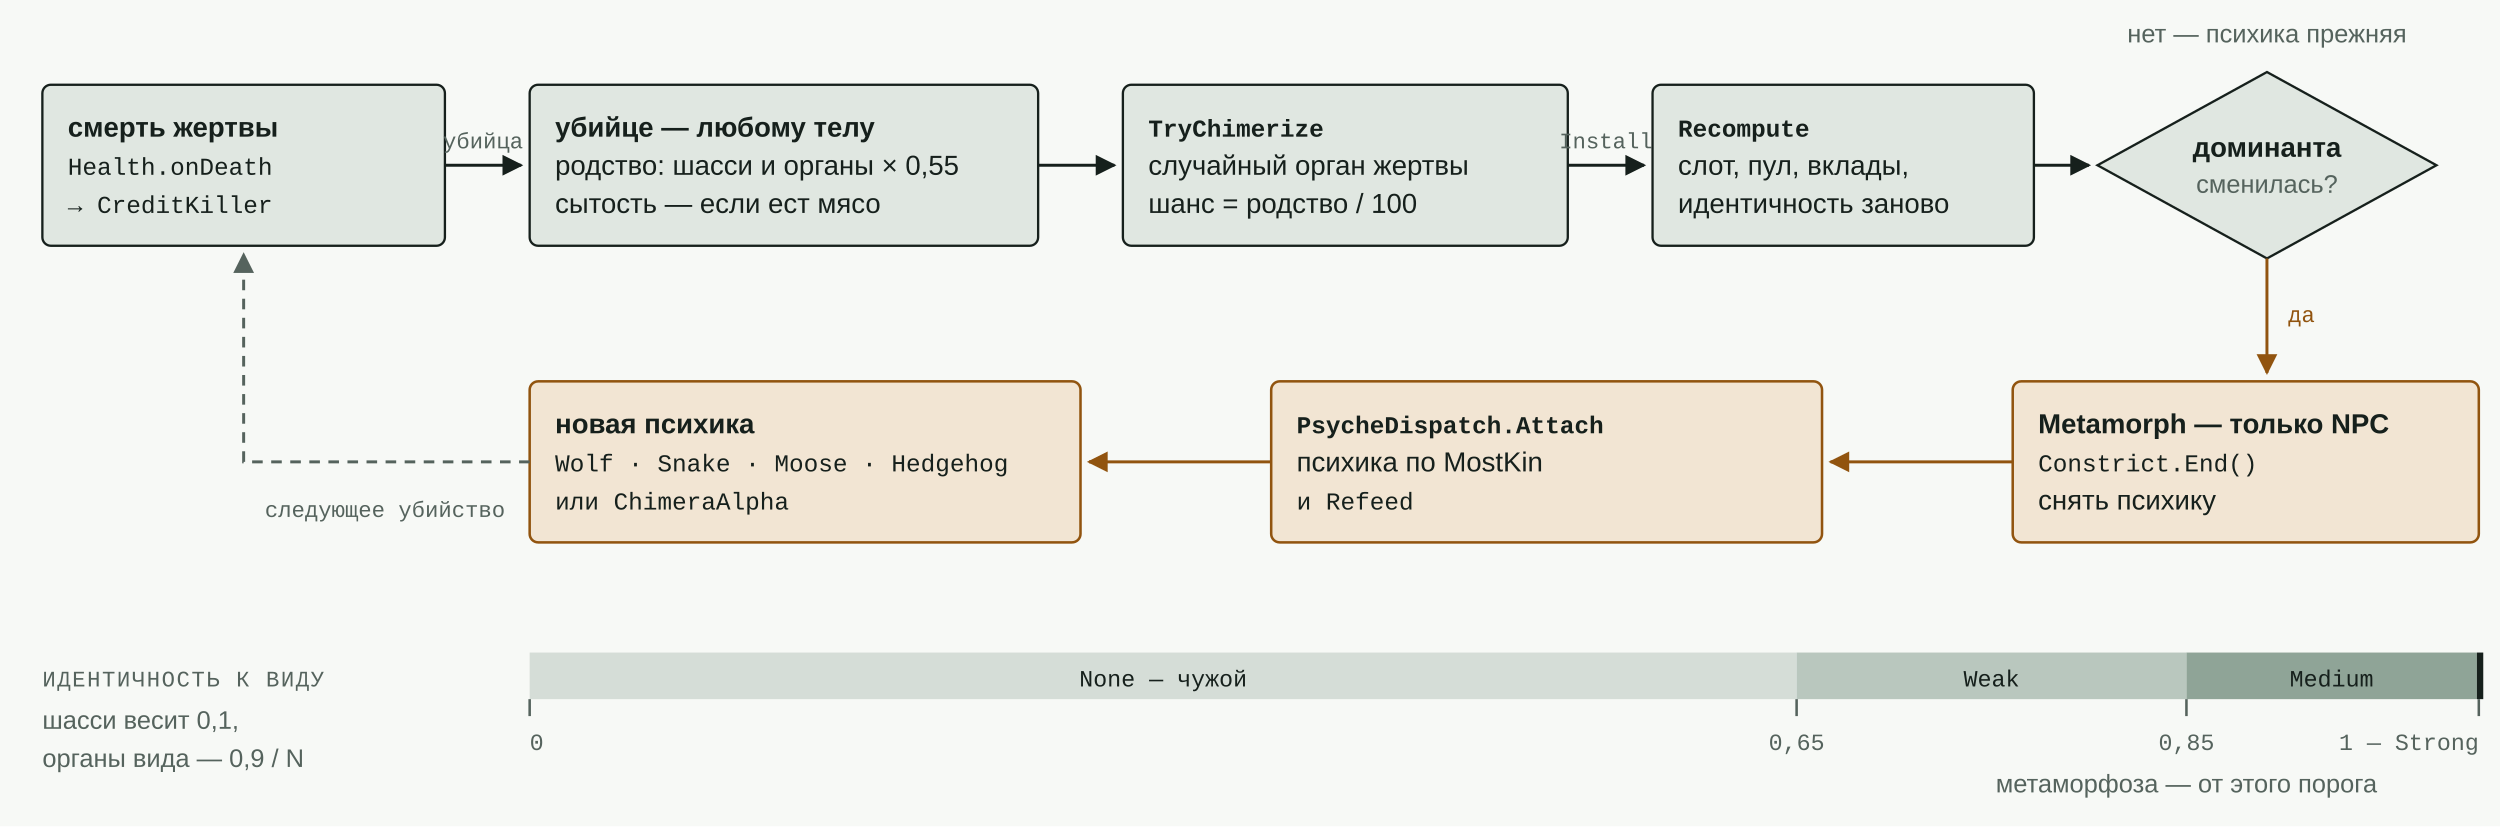
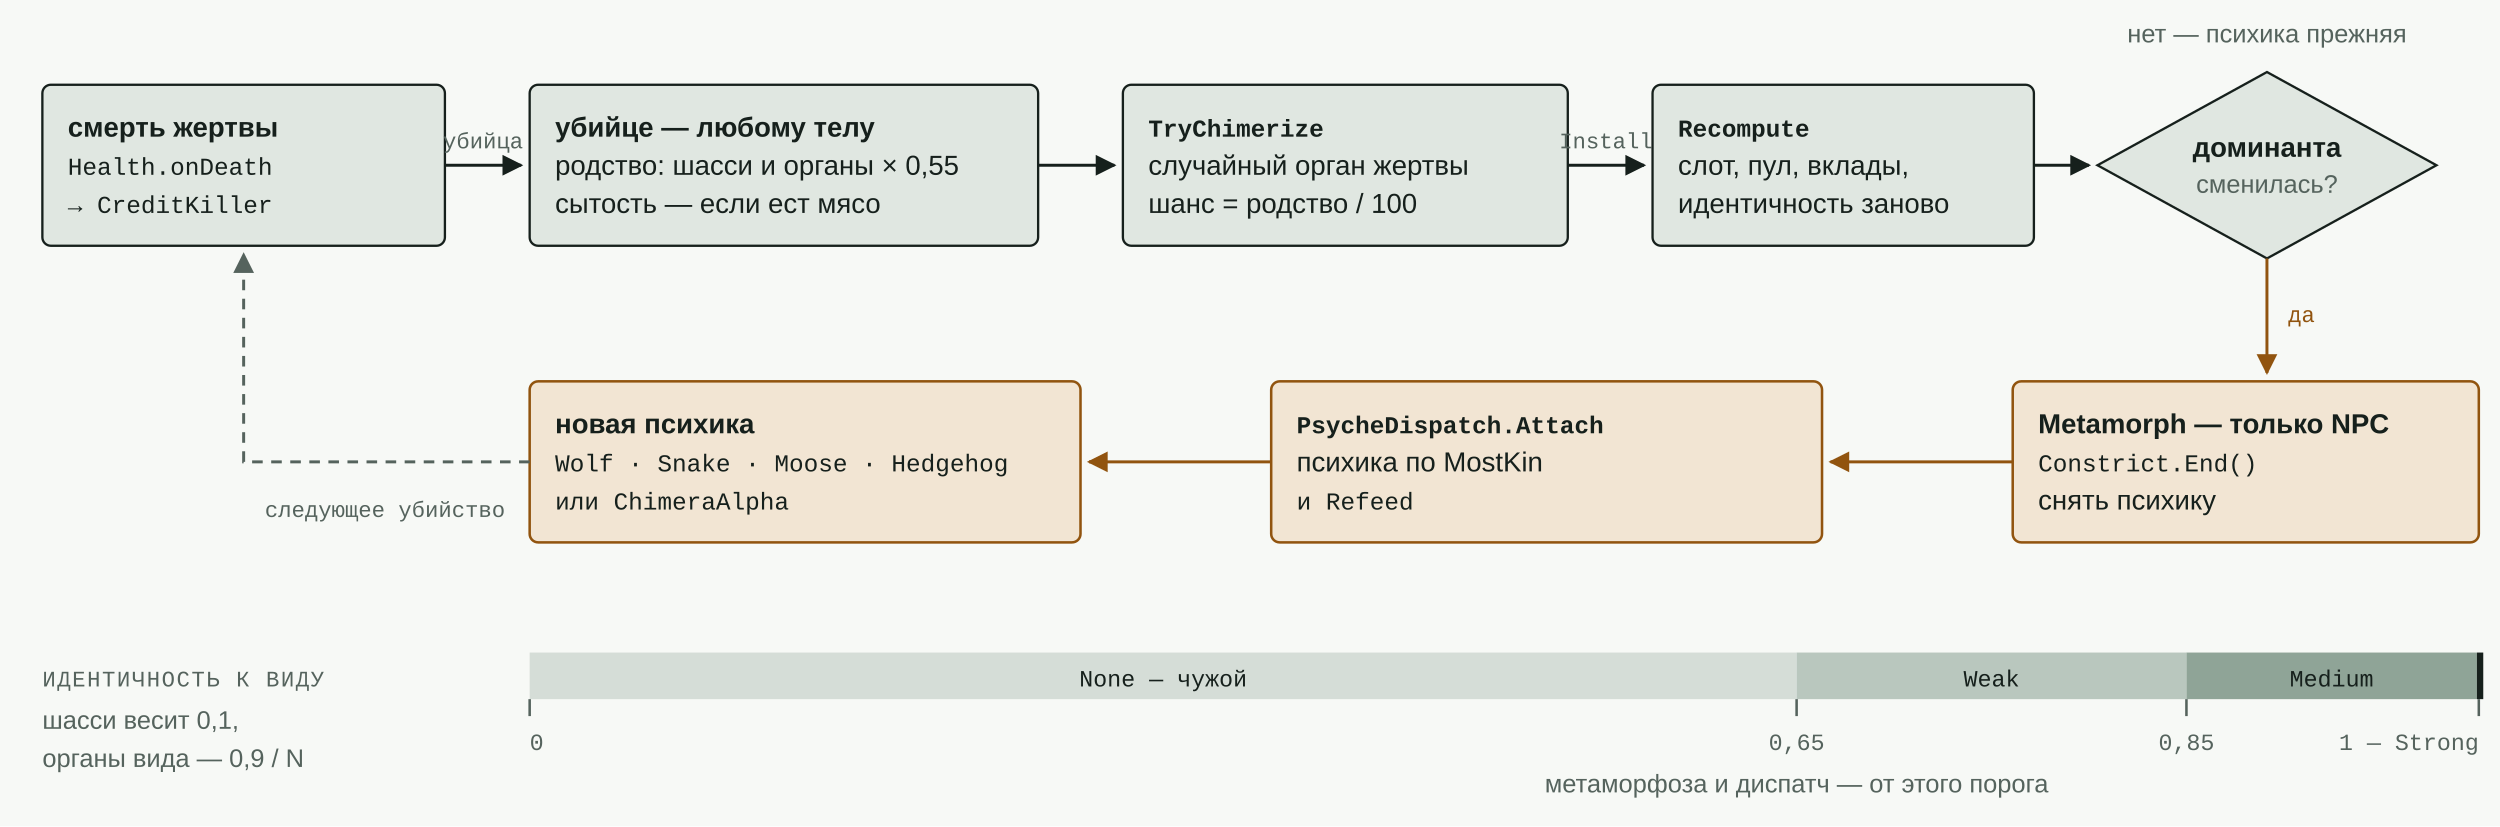
<svg xmlns="http://www.w3.org/2000/svg" width="1180" height="390" viewBox="0 0 1180 390" role="img" aria-label="Рис. 5. Смерть, родство, метаморфоза">
  <style>text{fill:#16201C;font-family:"Golos Text","Segoe UI",system-ui,Arial,sans-serif;font-size:13px}.t-h,.t-strong{font-weight:600}.t-sub{fill:#55635D;font-size:12px}.t-lab{fill:#55635D;font-family:"JetBrains Mono",Consolas,"Courier New",monospace;font-size:10.5px;letter-spacing:.07em}.t-mono{font-family:"JetBrains Mono",Consolas,"Courier New",monospace;font-size:11.5px}.t-edge{fill:#55635D;font-family:"JetBrains Mono",Consolas,"Courier New",monospace;font-size:10.5px}.t-tick{fill:#55635D;font-family:"JetBrains Mono",Consolas,"Courier New",monospace;font-size:11px}.t-seg{font-family:"JetBrains Mono",Consolas,"Courier New",monospace;font-size:11px}.t-pl{fill:#255F92} .t-npc{fill:#91540F}.b-body{fill:#E0E7E1;stroke:#16201C;stroke-width:1.1}.b-plain{fill:#F7F9F6;stroke:#C4CEC7;stroke-width:1}.b-pl{fill:#DCE7F1;stroke:#255F92;stroke-width:1.2}.b-npc{fill:#F2E5D3;stroke:#91540F;stroke-width:1.2}.b-note{fill:none;stroke:#55635D;stroke-width:1;stroke-dasharray:4 3}.e{fill:none;stroke:#55635D;stroke-width:1.4}.e-pl{stroke:#255F92} .e-npc{stroke:#91540F} .e-ink{stroke:#16201C}.ah{fill:#55635D} .ah-pl{fill:#255F92} .ah-npc{fill:#91540F} .ah-ink{fill:#16201C}.rule-pl{stroke:#255F92;stroke-width:2} .rule-npc{stroke:#91540F;stroke-width:2} .rule-ink{stroke:#16201C;stroke-width:2}.grid-l{stroke:#C4CEC7;stroke-width:1;fill:none}.axis{stroke:#55635D;stroke-width:1.2;fill:none}.series-pl{fill:none;stroke:#255F92;stroke-width:3;stroke-linejoin:round}.series-code{fill:none;stroke:#55635D;stroke-width:1.6;stroke-dasharray:6 5}.series-npc{stroke:#91540F;stroke-width:3}.series-npc2{stroke:#91540F;stroke-width:1.6;stroke-dasharray:3 3}.dot-pl{fill:#255F92;stroke:#F7F9F6;stroke-width:2}.seg0{fill:#D5DDD7} .seg1{fill:#B9C7BE} .seg2{fill:#8FA497} .seg3{fill:#16201C}</style>
  <rect width="1180" height="390" fill="#F7F9F6" />
  <defs>
    <marker id="f5-m" viewBox="0 0 10 10" refX="9" refY="5" markerWidth="7" markerHeight="7" orient="auto-start-reverse">
      <path d="M0,0 L10,5 L0,10 z" class="ah" />
    </marker>
    <marker id="f5-pl" viewBox="0 0 10 10" refX="9" refY="5" markerWidth="7" markerHeight="7" orient="auto-start-reverse">
      <path d="M0,0 L10,5 L0,10 z" class="ah-pl" />
    </marker>
    <marker id="f5-npc" viewBox="0 0 10 10" refX="9" refY="5" markerWidth="7" markerHeight="7" orient="auto-start-reverse">
      <path d="M0,0 L10,5 L0,10 z" class="ah-npc" />
    </marker>
    <marker id="f5-ink" viewBox="0 0 10 10" refX="9" refY="5" markerWidth="7" markerHeight="7" orient="auto-start-reverse">
      <path d="M0,0 L10,5 L0,10 z" class="ah-ink" />
    </marker>
  </defs>
  <rect x="20" y="40" width="190" height="76" rx="4" class="b-body" />
  <text x="32.0" y="64.5" text-anchor="start" class="t-h">смерть жертвы</text>
  <text x="32.0" y="82.5" text-anchor="start" class="t-mono">Health.onDeath</text>
  <text x="32.0" y="100.5" text-anchor="start" class="t-mono">→ CreditKiller</text>
  <polyline points="210.0,78.0 246.0,78.0" class="e e-ink" marker-end="url(#f5-ink)" />
  <text x="228.0" y="70.0" text-anchor="middle" class="t-edge">убийца</text>
  <rect x="250" y="40" width="240" height="76" rx="4" class="b-body" />
  <text x="262.0" y="64.5" text-anchor="start" class="t-h">убийце — любому телу</text>
  <text x="262.0" y="82.5" text-anchor="start" class="">родство: шасси и органы × 0,55</text>
  <text x="262.0" y="100.5" text-anchor="start" class="">сытость — если ест мясо</text>
  <polyline points="490.0,78.0 526.0,78.0" class="e e-ink" marker-end="url(#f5-ink)" />
  <rect x="530" y="40" width="210" height="76" rx="4" class="b-body" />
  <text x="542.0" y="64.5" text-anchor="start" class="t-mono t-h">TryChimerize</text>
  <text x="542.0" y="82.5" text-anchor="start" class="">случайный орган жертвы</text>
  <text x="542.0" y="100.5" text-anchor="start" class="">шанс = родство / 100</text>
  <polyline points="740.0,78.0 776.0,78.0" class="e e-ink" marker-end="url(#f5-ink)" />
  <text x="758.0" y="70.0" text-anchor="middle" class="t-edge">Install</text>
  <rect x="780" y="40" width="180" height="76" rx="4" class="b-body" />
  <text x="792.0" y="64.5" text-anchor="start" class="t-mono t-h">Recompute</text>
  <text x="792.0" y="82.5" text-anchor="start" class="">слот, пул, вклады,</text>
  <text x="792.0" y="100.5" text-anchor="start" class="">идентичность заново</text>
  <polyline points="960.0,78.0 986.0,78.0" class="e e-ink" marker-end="url(#f5-ink)" />
  <polygon points="990,78 1070,34 1150,78 1070,122" class="b-body" />
  <text x="1070.0" y="74.0" text-anchor="middle" class="t-h">доминанта</text>
  <text x="1070.0" y="91.0" text-anchor="middle" class="t-sub">сменилась?</text>
  <polyline points="1070.0,122.0 1070.0,176.0" class="e e-npc" marker-end="url(#f5-npc)" />
  <text x="1080.0" y="152.0" text-anchor="start" class="t-edge t-npc">да</text>
  <text x="1070.0" y="20.0" text-anchor="middle" class="t-sub">нет — психика прежняя</text>
  <rect x="950" y="180" width="220" height="76" rx="4" class="b-npc" />
  <text x="962.0" y="204.5" text-anchor="start" class="t-h">Metamorph — только NPC</text>
  <text x="962.0" y="222.5" text-anchor="start" class="t-mono">Constrict.End()</text>
  <text x="962.0" y="240.5" text-anchor="start" class="">снять психику</text>
  <polyline points="950.0,218.0 864.0,218.0" class="e e-npc" marker-end="url(#f5-npc)" />
  <rect x="600" y="180" width="260" height="76" rx="4" class="b-npc" />
  <text x="612.0" y="204.5" text-anchor="start" class="t-mono t-h">PsycheDispatch.Attach</text>
  <text x="612.0" y="222.5" text-anchor="start" class="">психика по MostKin</text>
  <text x="612.0" y="240.5" text-anchor="start" class="t-mono">и Refeed</text>
  <polyline points="600.0,218.0 514.0,218.0" class="e e-npc" marker-end="url(#f5-npc)" />
  <rect x="250" y="180" width="260" height="76" rx="4" class="b-npc" />
  <text x="262.0" y="204.5" text-anchor="start" class="t-h">новая психика</text>
  <text x="262.0" y="222.5" text-anchor="start" class="t-mono">Wolf · Snake · Moose · Hedgehog</text>
  <text x="262.0" y="240.5" text-anchor="start" class="t-mono">или ChimeraAlpha</text>
  <polyline points="250.0,218.0 115.0,218.0 115.0,120.0" class="e" stroke-dasharray="5 4" marker-end="url(#f5-m)" />
  <text x="125.0" y="244.0" text-anchor="start" class="t-edge">следующее убийство</text>
  <text x="20.0" y="324.0" text-anchor="start" class="t-lab">ИДЕНТИЧНОСТЬ К ВИДУ</text>
  <text x="20.0" y="344.0" text-anchor="start" class="t-sub">шасси весит 0,1,</text>
  <text x="20.0" y="362.0" text-anchor="start" class="t-sub">органы вида — 0,9 / N</text>
  <rect x="250.0" y="308" width="598.0" height="22" class="seg0" />
  <text x="549.0" y="324.0" text-anchor="middle" class="t-seg">None — чужой</text>
  <rect x="848.0" y="308" width="184.0" height="22" class="seg1" />
  <text x="940.0" y="324.0" text-anchor="middle" class="t-seg">Weak</text>
  <rect x="1032.0" y="308" width="137.1" height="22" class="seg2" />
  <text x="1100.5" y="324.0" text-anchor="middle" class="t-seg">Medium</text>
  <rect x="1169.1" y="308" width="3.0" height="22" class="seg3" />
  <line x1="250.0" y1="330" x2="250.0" y2="338" class="axis" />
  <text x="250.0" y="354.0" text-anchor="start" class="t-tick">0</text>
  <line x1="848.0" y1="330" x2="848.0" y2="338" class="axis" />
  <text x="848.0" y="354.0" text-anchor="middle" class="t-tick">0,65</text>
  <line x1="1032.0" y1="330" x2="1032.0" y2="338" class="axis" />
  <text x="1032.0" y="354.0" text-anchor="middle" class="t-tick">0,85</text>
  <line x1="1170.0" y1="330" x2="1170.0" y2="338" class="axis" />
  <text x="1170.0" y="354.0" text-anchor="end" class="t-tick">1 — Strong</text>
-   <text x="1032.0" y="374.0" text-anchor="middle" class="t-sub">метаморфоза — от этого порога</text>
+   <text x="848.0" y="374.0" text-anchor="middle" class="t-sub">метаморфоза и диспатч — от этого порога</text>
</svg>
